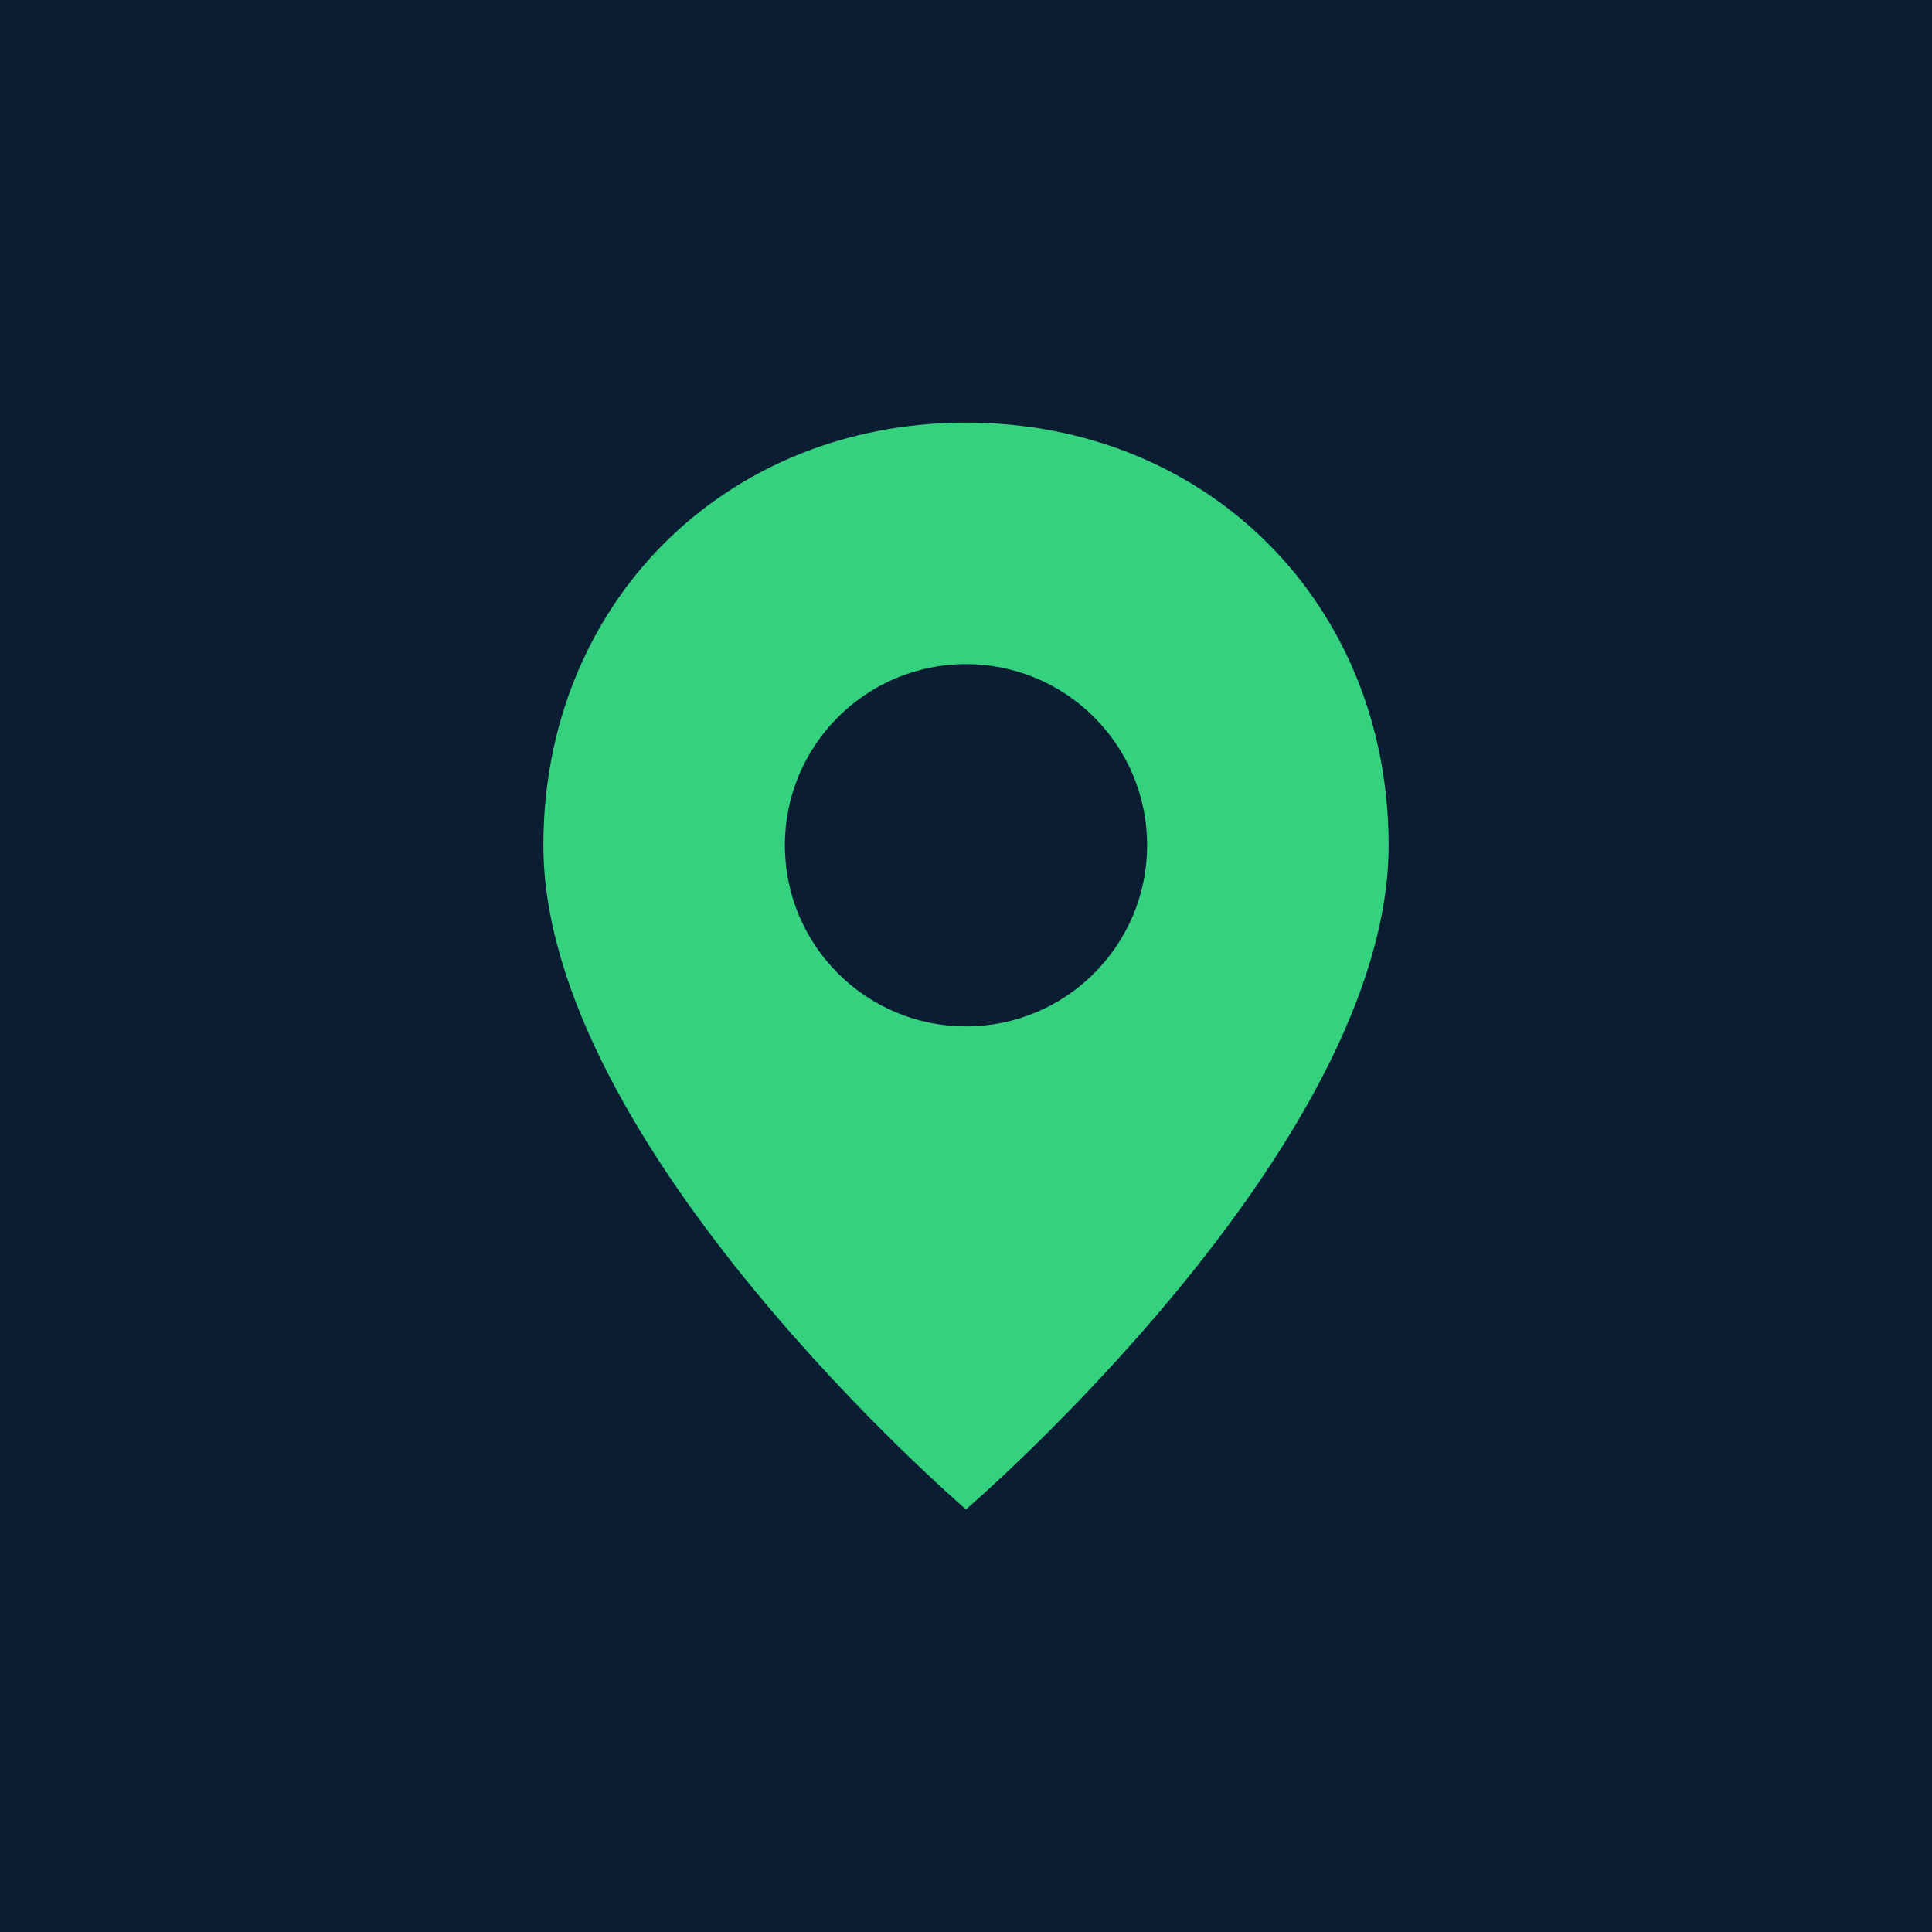
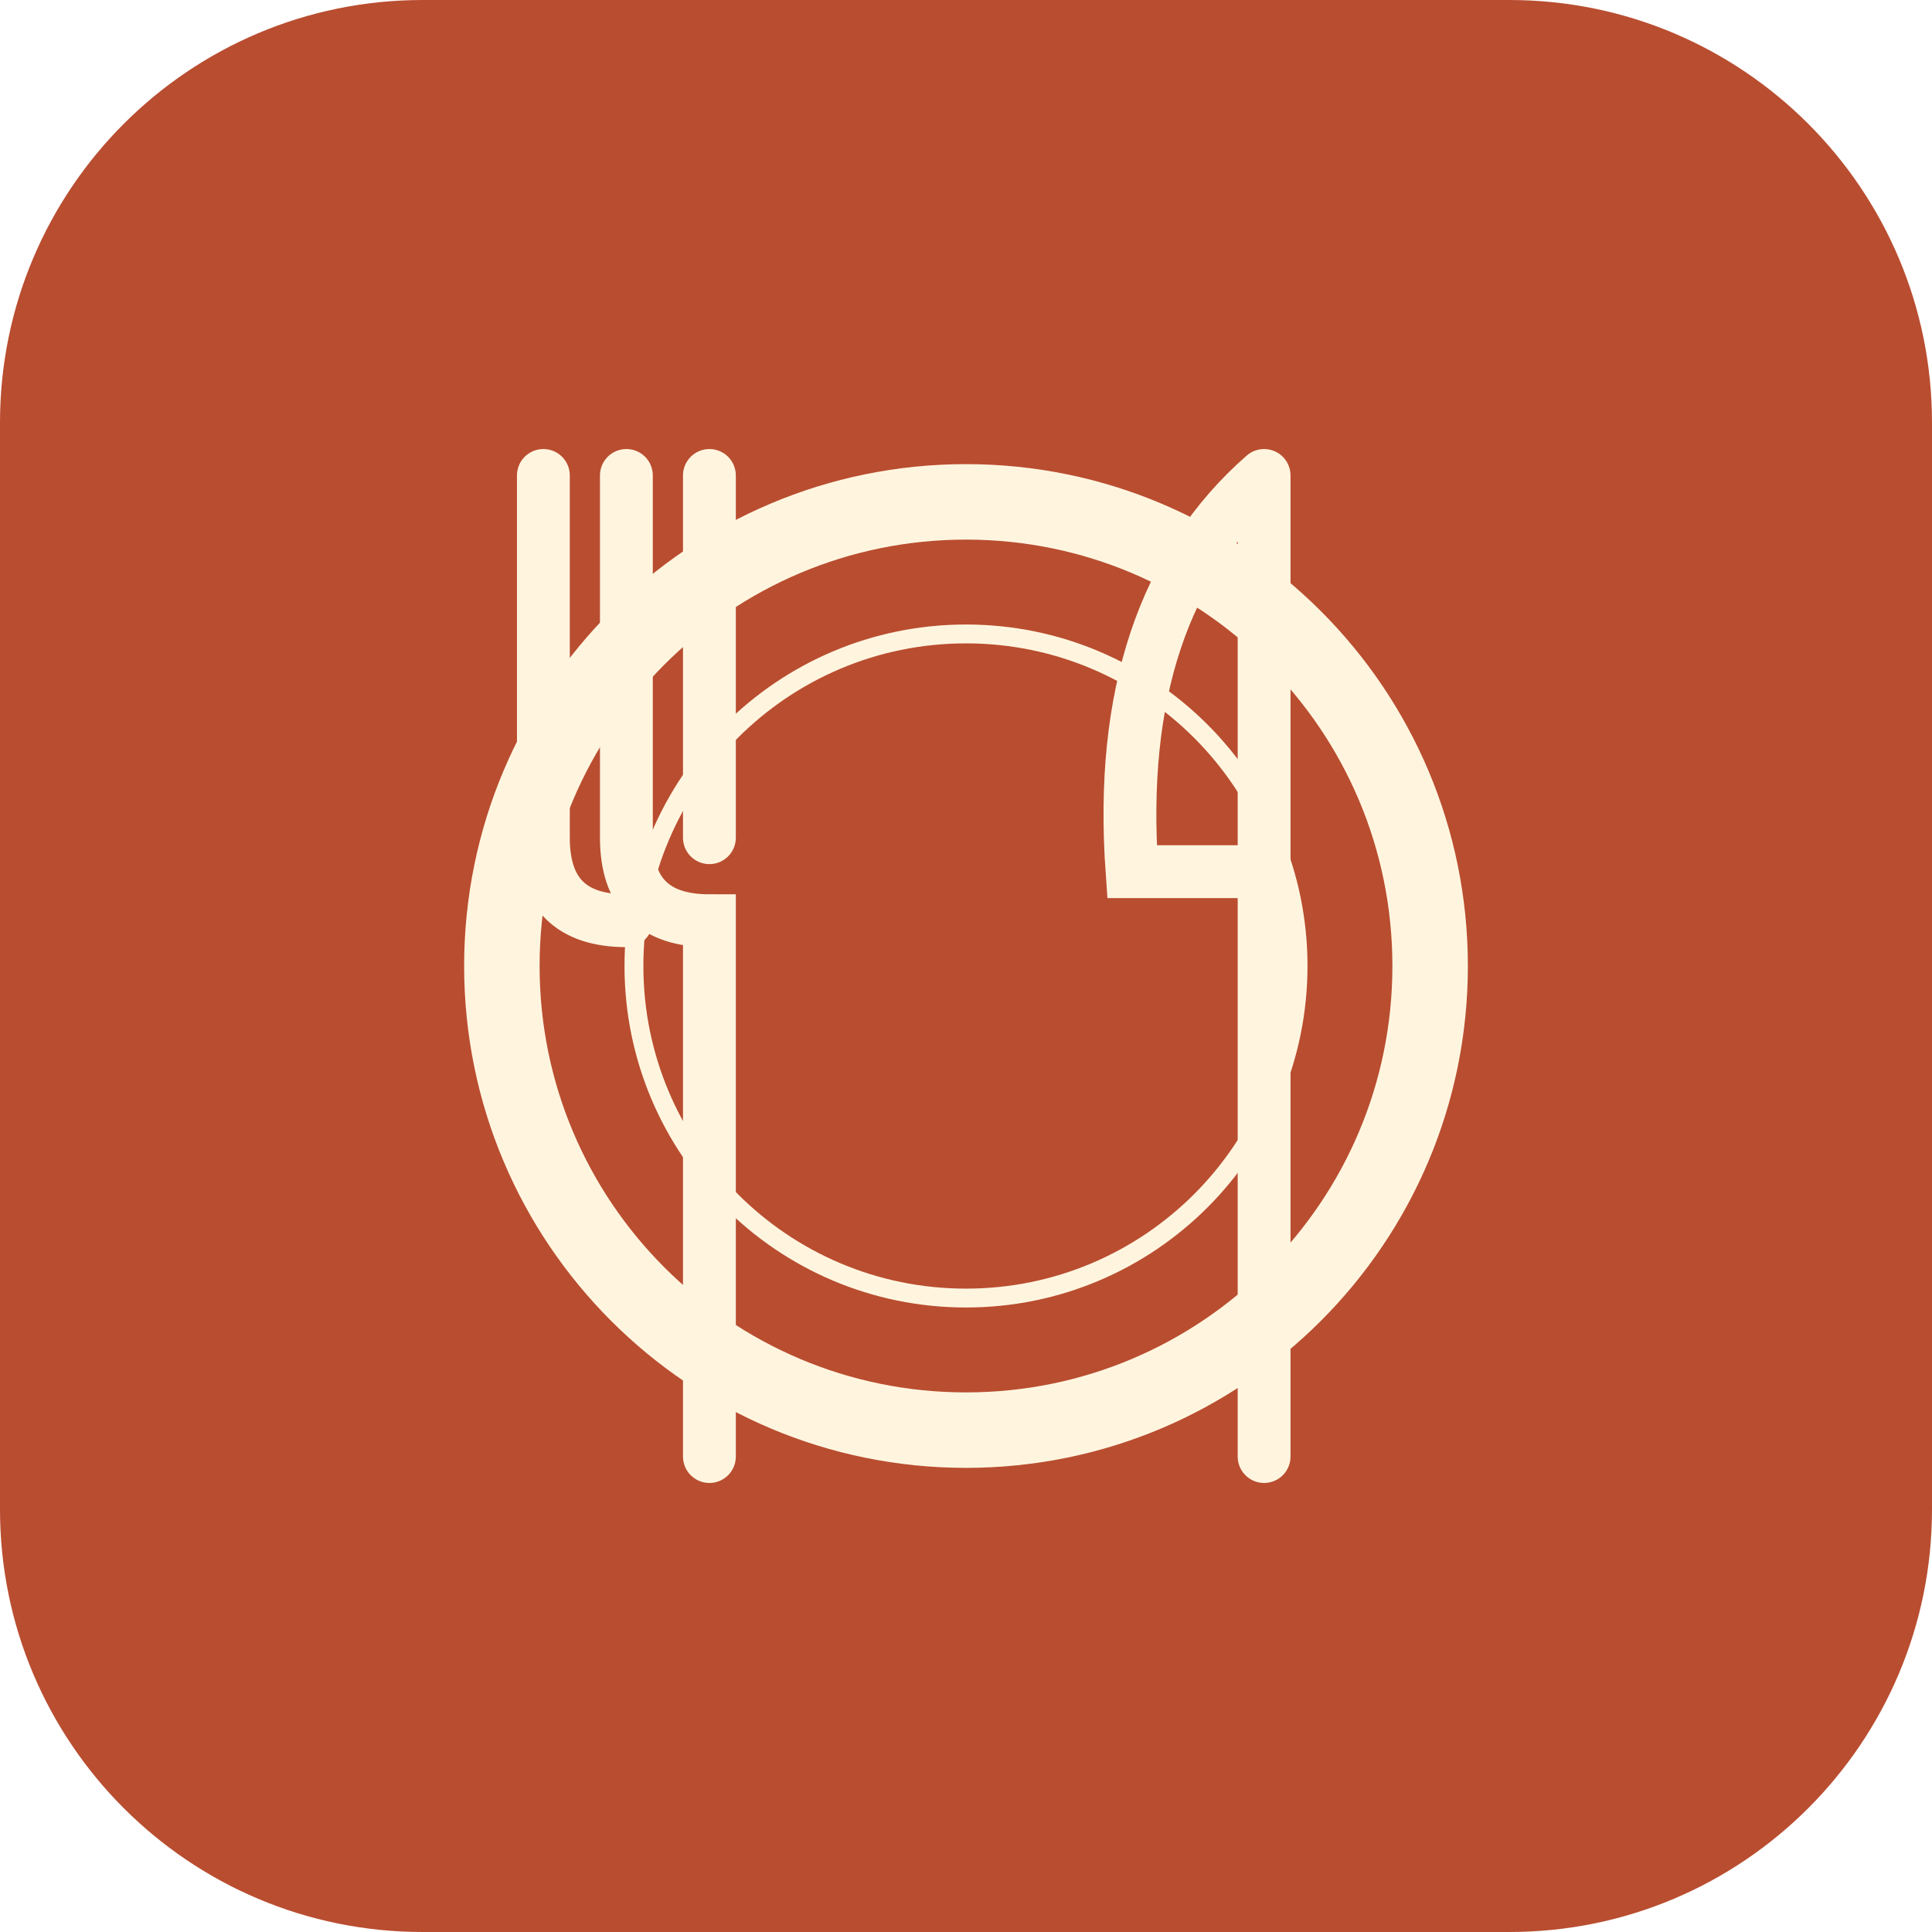
- <svg xmlns="http://www.w3.org/2000/svg" viewBox="0 0 64 64">
-   <rect width="64" height="64" fill="#0b1d33" />
-   <path d="M32 14c-8 0-14 6-14 14 0 10 14 22 14 22s14-12 14-22c0-8-6-14-14-14Z" fill="#34d17f" />
-   <circle cx="32" cy="28" r="6" fill="#0b1d33" />
+ <svg xmlns="http://www.w3.org/2000/svg" viewBox="0 0 512 512">
+   <rect width="512" height="512" rx="112" fill="#b94d30" />
+   <circle cx="256" cy="256" r="123" fill="none" stroke="#fff5df" stroke-width="20" />
+   <circle cx="256" cy="256" r="88" fill="none" stroke="#fff5df" stroke-width="5" />
+   <path d="M166 126v96q0 22 22 22v142m-44-260v96q0 22 22 22m22-118v96m147-96v260m0-260q-40 35-35 105h35" fill="none" stroke="#fff5df" stroke-width="14" stroke-linecap="round" />
</svg>
